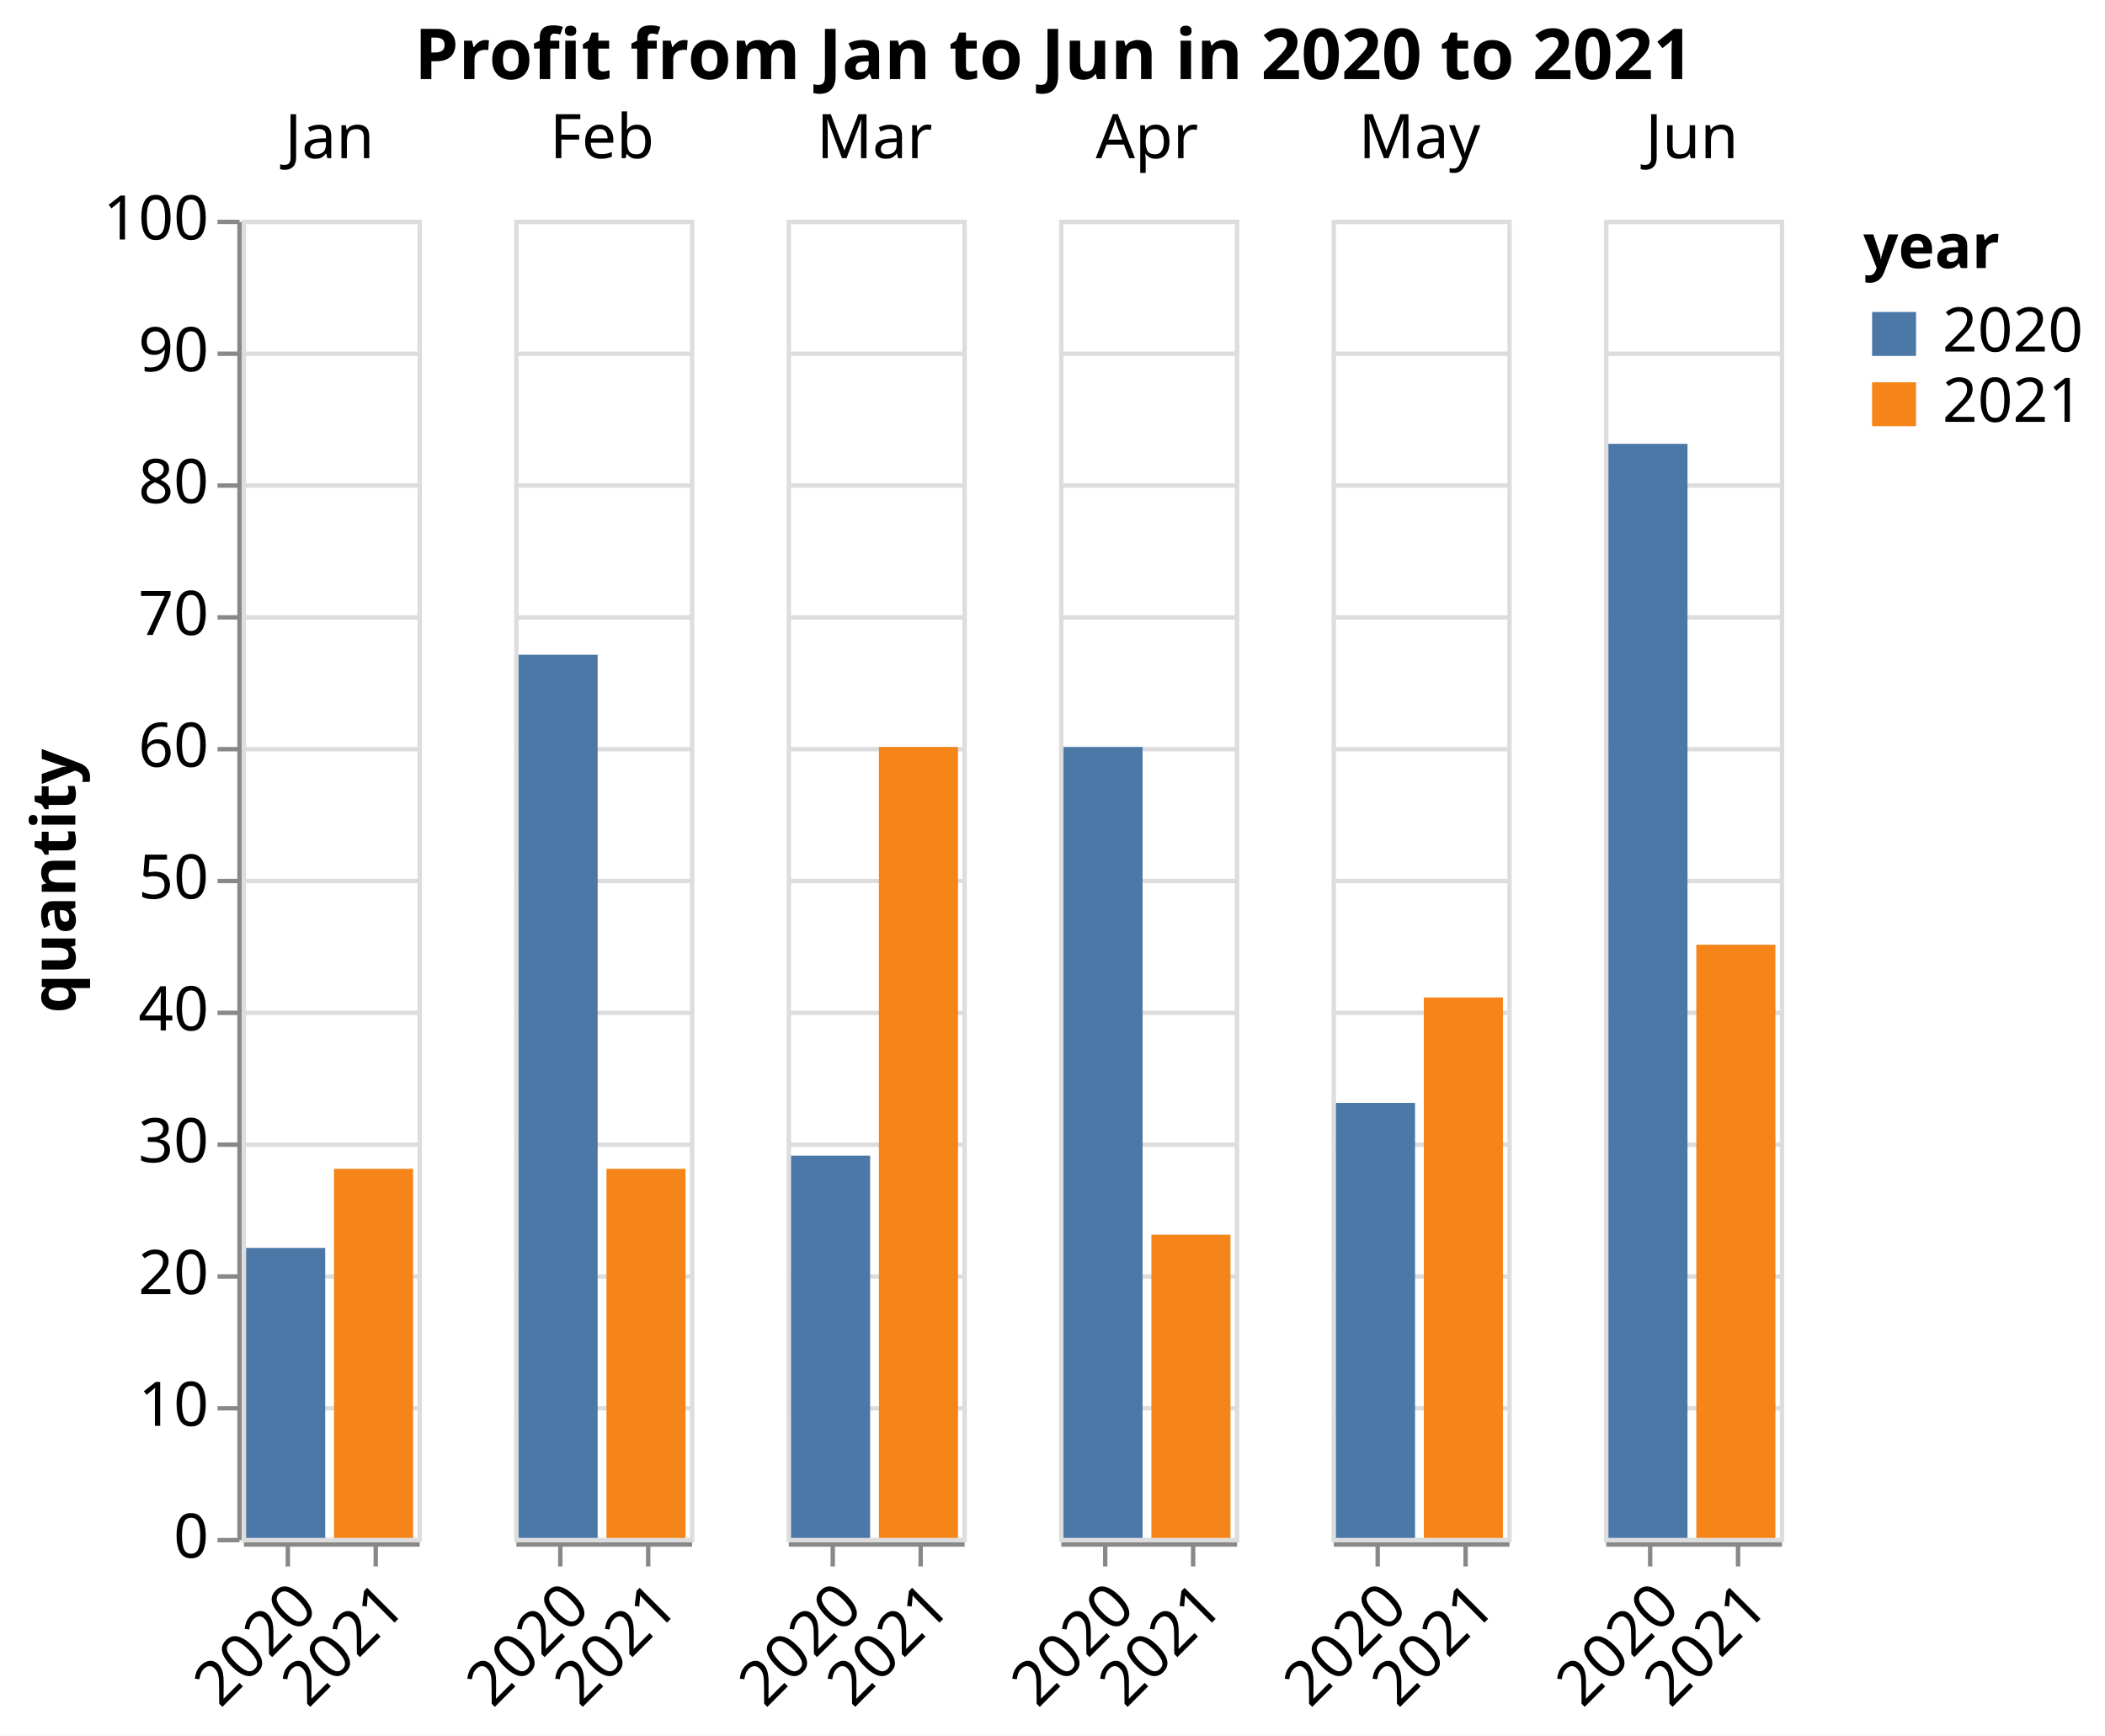
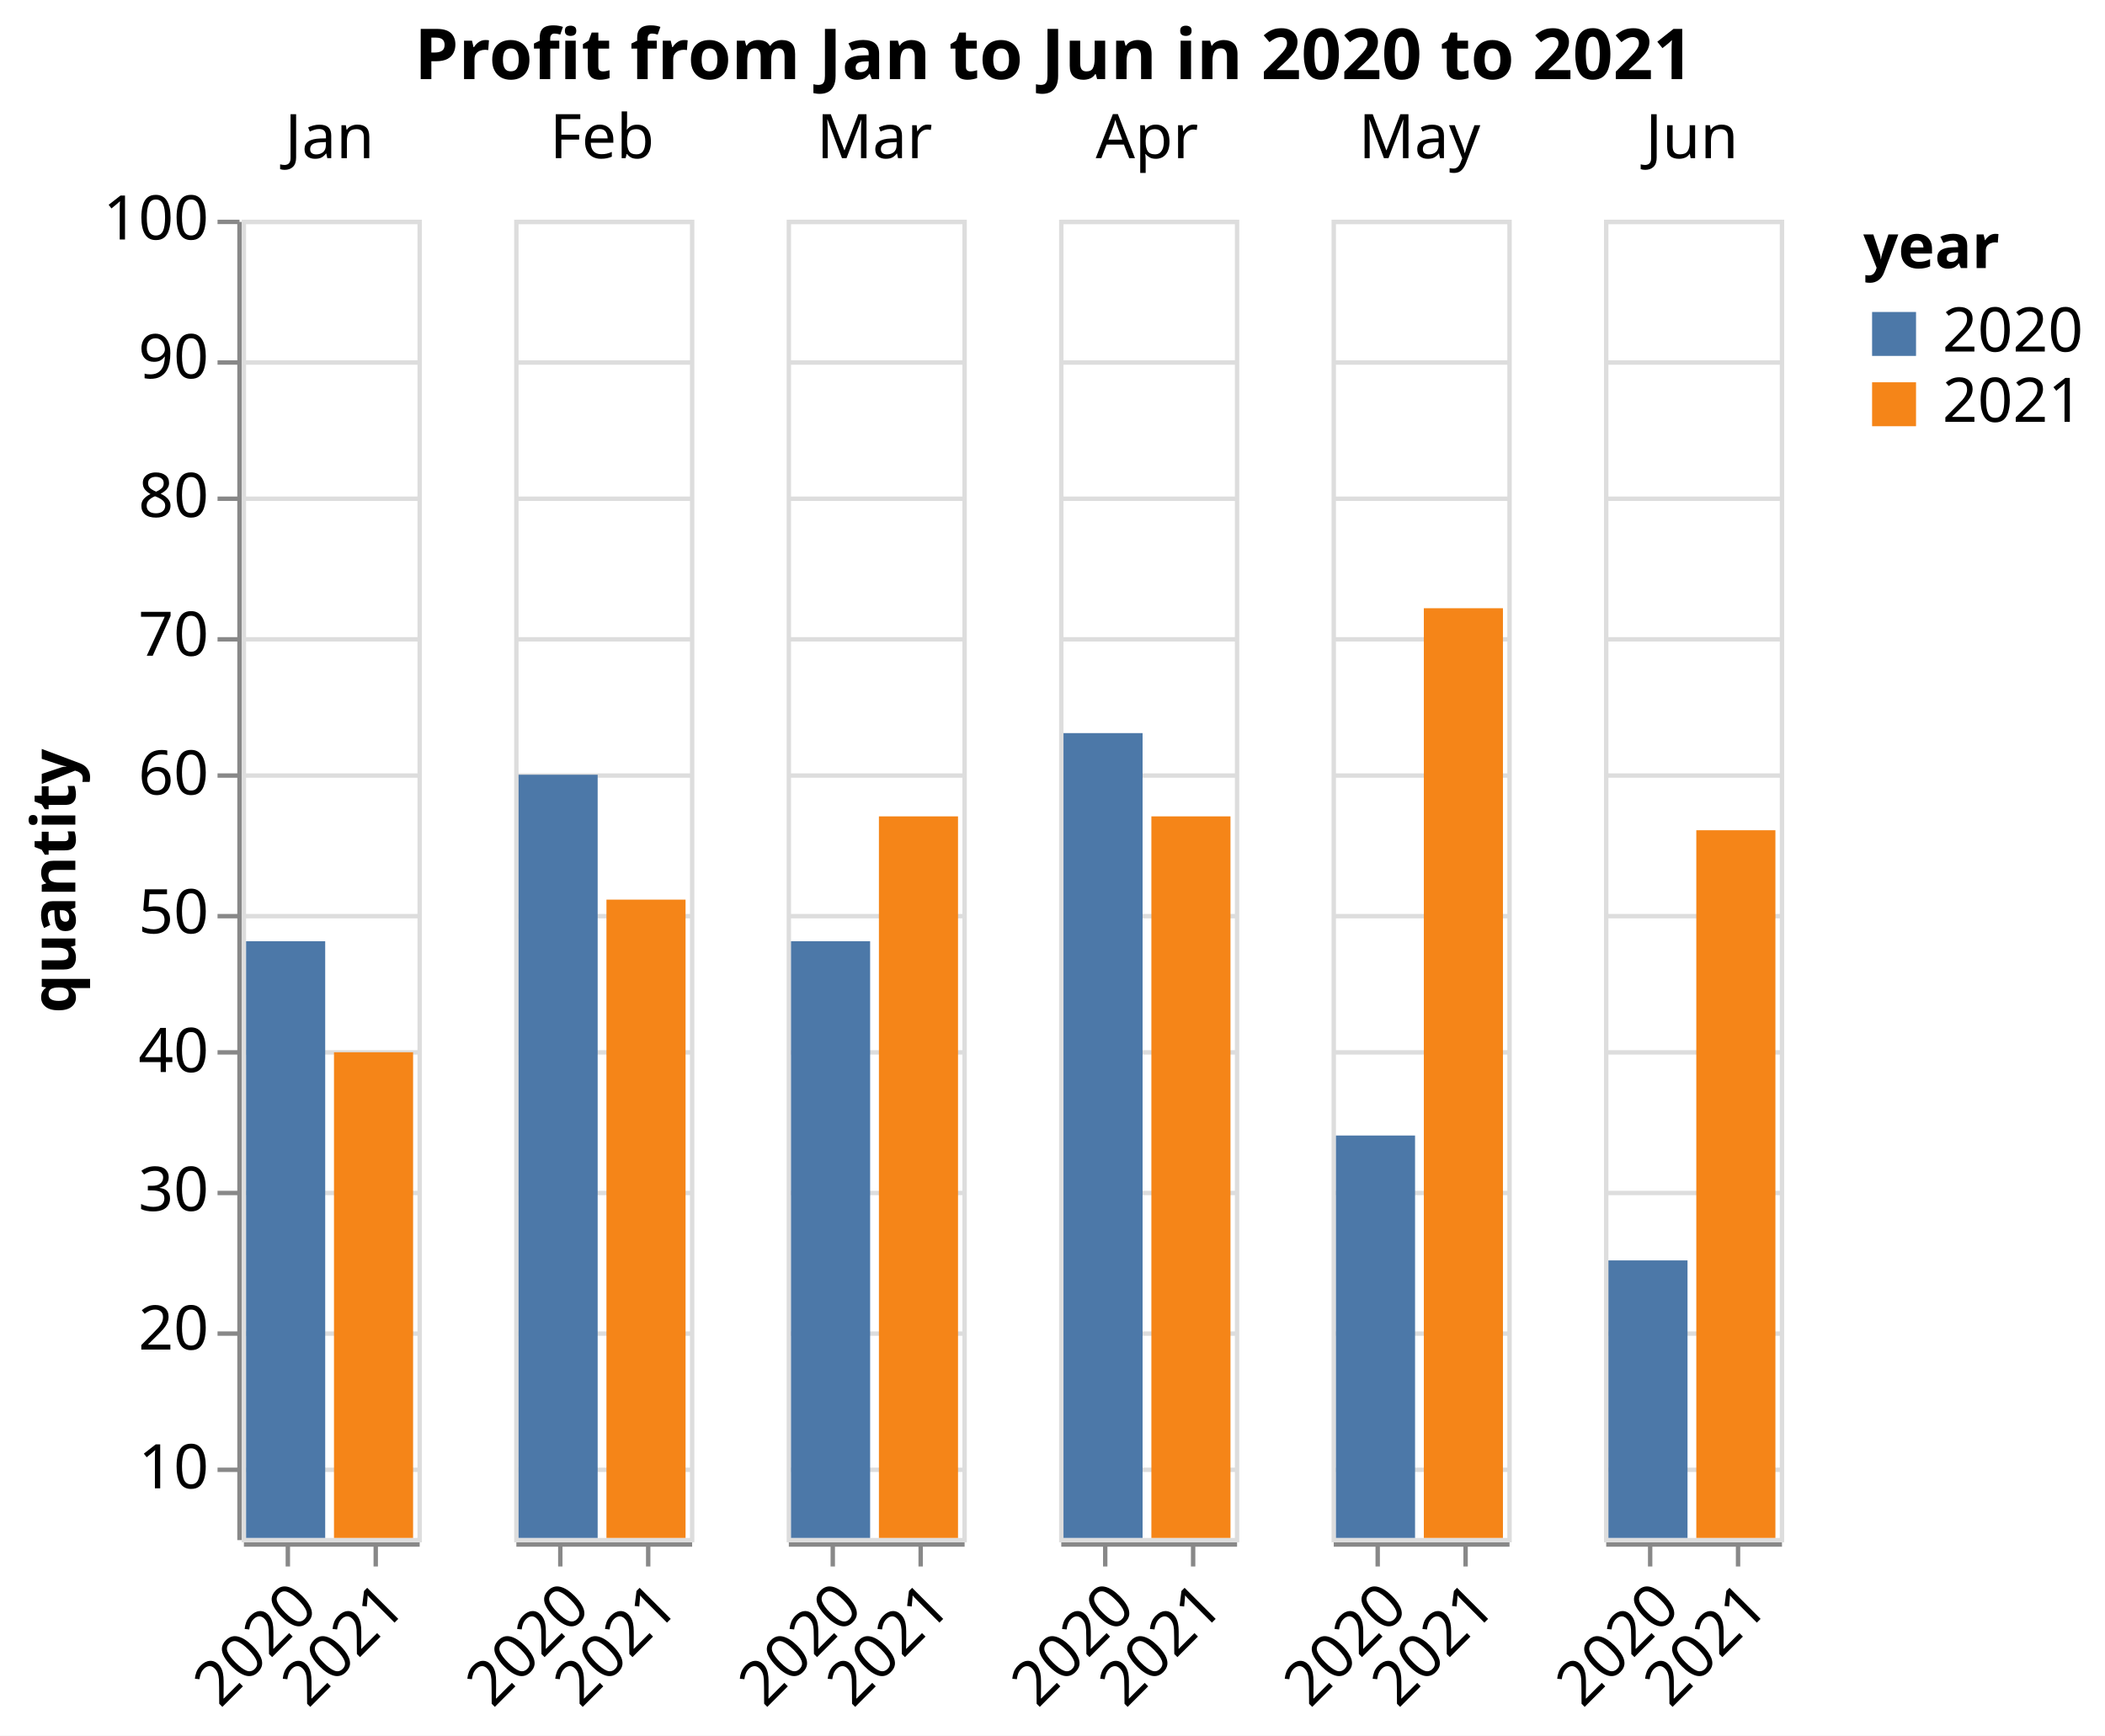
<svg xmlns="http://www.w3.org/2000/svg" version="1.1" class="marks" width="479" height="395" viewBox="0 0 479 395">
  <rect width="479" height="395" fill="white" />
  <g fill="none" stroke-miterlimit="10" transform="translate(55,50)">
    <g class="mark-group role-frame root" role="graphics-object" aria-roledescription="group mark container">
      <g transform="translate(0,0)">
        <path class="background" aria-hidden="true" d="M0,0h0v0h0Z" />
        <g>
          <g class="mark-group role-row-header row_header" role="graphics-object" aria-roledescription="group mark container">
            <g transform="translate(-1,0)">
              <path class="background" aria-hidden="true" d="M0,0h0v300h0Z" />
              <g>
-                 <g class="mark-group role-axis" role="graphics-symbol" aria-roledescription="axis" aria-label="Y-axis titled 'quantity' for a linear scale with values from 0 to 100">
-                   <g transform="translate(0.5,0.5)">
-                     <path class="background" aria-hidden="true" d="M0,0h0v0h0Z" pointer-events="none" />
-                     <g>
-                       <g class="mark-rule role-axis-tick" pointer-events="none">
-                         <line transform="translate(0,300)" x2="-5" y2="0" stroke="#888" stroke-width="1" opacity="1" />
-                         <line transform="translate(0,270)" x2="-5" y2="0" stroke="#888" stroke-width="1" opacity="1" />
-                         <line transform="translate(0,240)" x2="-5" y2="0" stroke="#888" stroke-width="1" opacity="1" />
-                         <line transform="translate(0,210)" x2="-5" y2="0" stroke="#888" stroke-width="1" opacity="1" />
-                         <line transform="translate(0,180)" x2="-5" y2="0" stroke="#888" stroke-width="1" opacity="1" />
-                         <line transform="translate(0,150)" x2="-5" y2="0" stroke="#888" stroke-width="1" opacity="1" />
-                         <line transform="translate(0,120)" x2="-5" y2="0" stroke="#888" stroke-width="1" opacity="1" />
-                         <line transform="translate(0,90)" x2="-5" y2="0" stroke="#888" stroke-width="1" opacity="1" />
-                         <line transform="translate(0,60)" x2="-5" y2="0" stroke="#888" stroke-width="1" opacity="1" />
-                         <line transform="translate(0,30)" x2="-5" y2="0" stroke="#888" stroke-width="1" opacity="1" />
+                 <g class="mark-group role-axis" role="graphics-symbol" aria-roledescription="axis" aria-label="Y-axis titled 'quantity' for a linear scale with values from 5 to 100">
+                   <g transform="translate(0.5,0.5)">
+                     <path class="background" aria-hidden="true" d="M0,0h0v0h0Z" pointer-events="none" />
+                     <g>
+                       <g class="mark-rule role-axis-tick" pointer-events="none">
+                         <line transform="translate(0,284)" x2="-5" y2="0" stroke="#888" stroke-width="1" opacity="1" />
+                         <line transform="translate(0,253)" x2="-5" y2="0" stroke="#888" stroke-width="1" opacity="1" />
+                         <line transform="translate(0,221)" x2="-5" y2="0" stroke="#888" stroke-width="1" opacity="1" />
+                         <line transform="translate(0,189)" x2="-5" y2="0" stroke="#888" stroke-width="1" opacity="1" />
+                         <line transform="translate(0,158)" x2="-5" y2="0" stroke="#888" stroke-width="1" opacity="1" />
+                         <line transform="translate(0,126)" x2="-5" y2="0" stroke="#888" stroke-width="1" opacity="1" />
+                         <line transform="translate(0,95)" x2="-5" y2="0" stroke="#888" stroke-width="1" opacity="1" />
+                         <line transform="translate(0,63)" x2="-5" y2="0" stroke="#888" stroke-width="1" opacity="1" />
+                         <line transform="translate(0,32)" x2="-5" y2="0" stroke="#888" stroke-width="1" opacity="1" />
                        <line transform="translate(0,0)" x2="-5" y2="0" stroke="#888" stroke-width="1" opacity="1" />
                      </g>
                      <g class="mark-text role-axis-label" pointer-events="none">
-                         <text text-anchor="end" transform="translate(-7,304)" font-family="sans-serif" font-size="14px" fill="#000" opacity="1">0</text>
-                         <text text-anchor="end" transform="translate(-7,274)" font-family="sans-serif" font-size="14px" fill="#000" opacity="1">10</text>
-                         <text text-anchor="end" transform="translate(-7,244)" font-family="sans-serif" font-size="14px" fill="#000" opacity="1">20</text>
-                         <text text-anchor="end" transform="translate(-7,214)" font-family="sans-serif" font-size="14px" fill="#000" opacity="1">30</text>
-                         <text text-anchor="end" transform="translate(-7,184)" font-family="sans-serif" font-size="14px" fill="#000" opacity="1">40</text>
-                         <text text-anchor="end" transform="translate(-7,154)" font-family="sans-serif" font-size="14px" fill="#000" opacity="1">50</text>
-                         <text text-anchor="end" transform="translate(-7,124)" font-family="sans-serif" font-size="14px" fill="#000" opacity="1">60</text>
-                         <text text-anchor="end" transform="translate(-7,94)" font-family="sans-serif" font-size="14px" fill="#000" opacity="1">70</text>
-                         <text text-anchor="end" transform="translate(-7,64)" font-family="sans-serif" font-size="14px" fill="#000" opacity="1">80</text>
-                         <text text-anchor="end" transform="translate(-7,34)" font-family="sans-serif" font-size="14px" fill="#000" opacity="1">90</text>
+                         <text text-anchor="end" transform="translate(-7,288.2105)" font-family="sans-serif" font-size="14px" fill="#000" opacity="1">10</text>
+                         <text text-anchor="end" transform="translate(-7,256.6316)" font-family="sans-serif" font-size="14px" fill="#000" opacity="1">20</text>
+                         <text text-anchor="end" transform="translate(-7,225.0526)" font-family="sans-serif" font-size="14px" fill="#000" opacity="1">30</text>
+                         <text text-anchor="end" transform="translate(-7,193.4737)" font-family="sans-serif" font-size="14px" fill="#000" opacity="1">40</text>
+                         <text text-anchor="end" transform="translate(-7,161.8947)" font-family="sans-serif" font-size="14px" fill="#000" opacity="1">50</text>
+                         <text text-anchor="end" transform="translate(-7,130.3158)" font-family="sans-serif" font-size="14px" fill="#000" opacity="1">60</text>
+                         <text text-anchor="end" transform="translate(-7,98.73684)" font-family="sans-serif" font-size="14px" fill="#000" opacity="1">70</text>
+                         <text text-anchor="end" transform="translate(-7,67.15789)" font-family="sans-serif" font-size="14px" fill="#000" opacity="1">80</text>
+                         <text text-anchor="end" transform="translate(-7,35.57895)" font-family="sans-serif" font-size="14px" fill="#000" opacity="1">90</text>
                        <text text-anchor="end" transform="translate(-7,4)" font-family="sans-serif" font-size="14px" fill="#000" opacity="1">100</text>
                      </g>
                      <g class="mark-rule role-axis-domain" pointer-events="none">
                        <line transform="translate(0,300)" x2="0" y2="-300" stroke="#888" stroke-width="1" opacity="1" />
                      </g>
                      <g class="mark-text role-axis-title" pointer-events="none">
                        <text text-anchor="middle" transform="translate(-34.3584,150) rotate(-90) translate(0,-3)" font-family="sans-serif" font-size="14px" font-weight="bold" fill="#000" opacity="1">quantity</text>
                      </g>
                    </g>
                    <path class="foreground" aria-hidden="true" d="" pointer-events="none" display="none" />
                  </g>
                </g>
              </g>
              <path class="foreground" aria-hidden="true" d="" display="none" />
            </g>
          </g>
          <g class="mark-group role-column-header column_header" role="graphics-object" aria-roledescription="group mark container">
            <g transform="translate(0,-1)">
              <path class="background" aria-hidden="true" d="M0,0h40v0h-40Z" />
              <g>
                <g class="mark-group role-title">
                  <g transform="translate(20,-24)">
                    <path class="background" aria-hidden="true" d="M0,0h0v0h0Z" pointer-events="none" />
                    <g>
                      <g class="mark-text role-title-text" role="graphics-symbol" aria-roledescription="title" aria-label="Title text 'Jan'" pointer-events="none">
                        <text text-anchor="middle" transform="translate(0,11)" font-family="sans-serif" font-size="14px" fill="#000" opacity="1">Jan</text>
                      </g>
                    </g>
                    <path class="foreground" aria-hidden="true" d="" pointer-events="none" display="none" />
                  </g>
                </g>
              </g>
              <path class="foreground" aria-hidden="true" d="" display="none" />
            </g>
            <g transform="translate(62,-1)">
              <path class="background" aria-hidden="true" d="M0,0h40v0h-40Z" />
              <g>
                <g class="mark-group role-title">
                  <g transform="translate(20,-24)">
                    <path class="background" aria-hidden="true" d="M0,0h0v0h0Z" pointer-events="none" />
                    <g>
                      <g class="mark-text role-title-text" role="graphics-symbol" aria-roledescription="title" aria-label="Title text 'Feb'" pointer-events="none">
                        <text text-anchor="middle" transform="translate(0,11)" font-family="sans-serif" font-size="14px" fill="#000" opacity="1">Feb</text>
                      </g>
                    </g>
                    <path class="foreground" aria-hidden="true" d="" pointer-events="none" display="none" />
                  </g>
                </g>
              </g>
              <path class="foreground" aria-hidden="true" d="" display="none" />
            </g>
            <g transform="translate(124,-1)">
              <path class="background" aria-hidden="true" d="M0,0h40v0h-40Z" />
              <g>
                <g class="mark-group role-title">
                  <g transform="translate(20,-24)">
                    <path class="background" aria-hidden="true" d="M0,0h0v0h0Z" pointer-events="none" />
                    <g>
                      <g class="mark-text role-title-text" role="graphics-symbol" aria-roledescription="title" aria-label="Title text 'Mar'" pointer-events="none">
                        <text text-anchor="middle" transform="translate(0,11)" font-family="sans-serif" font-size="14px" fill="#000" opacity="1">Mar</text>
                      </g>
                    </g>
                    <path class="foreground" aria-hidden="true" d="" pointer-events="none" display="none" />
                  </g>
                </g>
              </g>
              <path class="foreground" aria-hidden="true" d="" display="none" />
            </g>
            <g transform="translate(186,-1)">
              <path class="background" aria-hidden="true" d="M0,0h40v0h-40Z" />
              <g>
                <g class="mark-group role-title">
                  <g transform="translate(20,-24)">
                    <path class="background" aria-hidden="true" d="M0,0h0v0h0Z" pointer-events="none" />
                    <g>
                      <g class="mark-text role-title-text" role="graphics-symbol" aria-roledescription="title" aria-label="Title text 'Apr'" pointer-events="none">
                        <text text-anchor="middle" transform="translate(0,11)" font-family="sans-serif" font-size="14px" fill="#000" opacity="1">Apr</text>
                      </g>
                    </g>
                    <path class="foreground" aria-hidden="true" d="" pointer-events="none" display="none" />
                  </g>
                </g>
              </g>
              <path class="foreground" aria-hidden="true" d="" display="none" />
            </g>
            <g transform="translate(248,-1)">
              <path class="background" aria-hidden="true" d="M0,0h40v0h-40Z" />
              <g>
                <g class="mark-group role-title">
                  <g transform="translate(20,-24)">
                    <path class="background" aria-hidden="true" d="M0,0h0v0h0Z" pointer-events="none" />
                    <g>
                      <g class="mark-text role-title-text" role="graphics-symbol" aria-roledescription="title" aria-label="Title text 'May'" pointer-events="none">
                        <text text-anchor="middle" transform="translate(0,11)" font-family="sans-serif" font-size="14px" fill="#000" opacity="1">May</text>
                      </g>
                    </g>
                    <path class="foreground" aria-hidden="true" d="" pointer-events="none" display="none" />
                  </g>
                </g>
              </g>
              <path class="foreground" aria-hidden="true" d="" display="none" />
            </g>
            <g transform="translate(310,-1)">
              <path class="background" aria-hidden="true" d="M0,0h40v0h-40Z" />
              <g>
                <g class="mark-group role-title">
                  <g transform="translate(20,-24)">
                    <path class="background" aria-hidden="true" d="M0,0h0v0h0Z" pointer-events="none" />
                    <g>
                      <g class="mark-text role-title-text" role="graphics-symbol" aria-roledescription="title" aria-label="Title text 'Jun'" pointer-events="none">
                        <text text-anchor="middle" transform="translate(0,11)" font-family="sans-serif" font-size="14px" fill="#000" opacity="1">Jun</text>
                      </g>
                    </g>
                    <path class="foreground" aria-hidden="true" d="" pointer-events="none" display="none" />
                  </g>
                </g>
              </g>
              <path class="foreground" aria-hidden="true" d="" display="none" />
            </g>
          </g>
          <g class="mark-group role-column-footer column_footer" role="graphics-object" aria-roledescription="group mark container">
            <g transform="translate(0,301)">
              <path class="background" aria-hidden="true" d="M0,0h40v0h-40Z" />
              <g>
                <g class="mark-group role-axis" role="graphics-symbol" aria-roledescription="axis" aria-label="X-axis for a discrete scale with 2 values: 2020, 2021">
                  <g transform="translate(0.5,0.5)">
                    <path class="background" aria-hidden="true" d="M0,0h0v0h0Z" pointer-events="none" />
                    <g>
                      <g class="mark-rule role-axis-tick" pointer-events="none">
                        <line transform="translate(10,0)" x2="0" y2="5" stroke="#888" stroke-width="1" opacity="1" />
                        <line transform="translate(30,0)" x2="0" y2="5" stroke="#888" stroke-width="1" opacity="1" />
                      </g>
                      <g class="mark-text role-axis-label" pointer-events="none">
                        <text text-anchor="end" transform="translate(9.5,7) rotate(315) translate(0,11)" font-family="sans-serif" font-size="14px" fill="#000" opacity="1">2020</text>
                        <text text-anchor="end" transform="translate(29.5,7) rotate(315) translate(0,11)" font-family="sans-serif" font-size="14px" fill="#000" opacity="1">2021</text>
                      </g>
                      <g class="mark-rule role-axis-domain" pointer-events="none">
                        <line transform="translate(0,0)" x2="40" y2="0" stroke="#888" stroke-width="1" opacity="1" />
                      </g>
                    </g>
                    <path class="foreground" aria-hidden="true" d="" pointer-events="none" display="none" />
                  </g>
                </g>
              </g>
              <path class="foreground" aria-hidden="true" d="" display="none" />
            </g>
            <g transform="translate(62,301)">
              <path class="background" aria-hidden="true" d="M0,0h40v0h-40Z" />
              <g>
                <g class="mark-group role-axis" role="graphics-symbol" aria-roledescription="axis" aria-label="X-axis for a discrete scale with 2 values: 2020, 2021">
                  <g transform="translate(0.5,0.5)">
                    <path class="background" aria-hidden="true" d="M0,0h0v0h0Z" pointer-events="none" />
                    <g>
                      <g class="mark-rule role-axis-tick" pointer-events="none">
                        <line transform="translate(10,0)" x2="0" y2="5" stroke="#888" stroke-width="1" opacity="1" />
                        <line transform="translate(30,0)" x2="0" y2="5" stroke="#888" stroke-width="1" opacity="1" />
                      </g>
                      <g class="mark-text role-axis-label" pointer-events="none">
                        <text text-anchor="end" transform="translate(9.5,7) rotate(315) translate(0,11)" font-family="sans-serif" font-size="14px" fill="#000" opacity="1">2020</text>
                        <text text-anchor="end" transform="translate(29.5,7) rotate(315) translate(0,11)" font-family="sans-serif" font-size="14px" fill="#000" opacity="1">2021</text>
                      </g>
                      <g class="mark-rule role-axis-domain" pointer-events="none">
                        <line transform="translate(0,0)" x2="40" y2="0" stroke="#888" stroke-width="1" opacity="1" />
                      </g>
                    </g>
                    <path class="foreground" aria-hidden="true" d="" pointer-events="none" display="none" />
                  </g>
                </g>
              </g>
              <path class="foreground" aria-hidden="true" d="" display="none" />
            </g>
            <g transform="translate(124,301)">
              <path class="background" aria-hidden="true" d="M0,0h40v0h-40Z" />
              <g>
                <g class="mark-group role-axis" role="graphics-symbol" aria-roledescription="axis" aria-label="X-axis for a discrete scale with 2 values: 2020, 2021">
                  <g transform="translate(0.5,0.5)">
                    <path class="background" aria-hidden="true" d="M0,0h0v0h0Z" pointer-events="none" />
                    <g>
                      <g class="mark-rule role-axis-tick" pointer-events="none">
                        <line transform="translate(10,0)" x2="0" y2="5" stroke="#888" stroke-width="1" opacity="1" />
                        <line transform="translate(30,0)" x2="0" y2="5" stroke="#888" stroke-width="1" opacity="1" />
                      </g>
                      <g class="mark-text role-axis-label" pointer-events="none">
                        <text text-anchor="end" transform="translate(9.5,7) rotate(315) translate(0,11)" font-family="sans-serif" font-size="14px" fill="#000" opacity="1">2020</text>
                        <text text-anchor="end" transform="translate(29.5,7) rotate(315) translate(0,11)" font-family="sans-serif" font-size="14px" fill="#000" opacity="1">2021</text>
                      </g>
                      <g class="mark-rule role-axis-domain" pointer-events="none">
                        <line transform="translate(0,0)" x2="40" y2="0" stroke="#888" stroke-width="1" opacity="1" />
                      </g>
                    </g>
                    <path class="foreground" aria-hidden="true" d="" pointer-events="none" display="none" />
                  </g>
                </g>
              </g>
              <path class="foreground" aria-hidden="true" d="" display="none" />
            </g>
            <g transform="translate(186,301)">
              <path class="background" aria-hidden="true" d="M0,0h40v0h-40Z" />
              <g>
                <g class="mark-group role-axis" role="graphics-symbol" aria-roledescription="axis" aria-label="X-axis for a discrete scale with 2 values: 2020, 2021">
                  <g transform="translate(0.5,0.5)">
                    <path class="background" aria-hidden="true" d="M0,0h0v0h0Z" pointer-events="none" />
                    <g>
                      <g class="mark-rule role-axis-tick" pointer-events="none">
                        <line transform="translate(10,0)" x2="0" y2="5" stroke="#888" stroke-width="1" opacity="1" />
                        <line transform="translate(30,0)" x2="0" y2="5" stroke="#888" stroke-width="1" opacity="1" />
                      </g>
                      <g class="mark-text role-axis-label" pointer-events="none">
                        <text text-anchor="end" transform="translate(9.5,7) rotate(315) translate(0,11)" font-family="sans-serif" font-size="14px" fill="#000" opacity="1">2020</text>
                        <text text-anchor="end" transform="translate(29.5,7) rotate(315) translate(0,11)" font-family="sans-serif" font-size="14px" fill="#000" opacity="1">2021</text>
                      </g>
                      <g class="mark-rule role-axis-domain" pointer-events="none">
                        <line transform="translate(0,0)" x2="40" y2="0" stroke="#888" stroke-width="1" opacity="1" />
                      </g>
                    </g>
                    <path class="foreground" aria-hidden="true" d="" pointer-events="none" display="none" />
                  </g>
                </g>
              </g>
              <path class="foreground" aria-hidden="true" d="" display="none" />
            </g>
            <g transform="translate(248,301)">
              <path class="background" aria-hidden="true" d="M0,0h40v0h-40Z" />
              <g>
                <g class="mark-group role-axis" role="graphics-symbol" aria-roledescription="axis" aria-label="X-axis for a discrete scale with 2 values: 2020, 2021">
                  <g transform="translate(0.5,0.5)">
                    <path class="background" aria-hidden="true" d="M0,0h0v0h0Z" pointer-events="none" />
                    <g>
                      <g class="mark-rule role-axis-tick" pointer-events="none">
                        <line transform="translate(10,0)" x2="0" y2="5" stroke="#888" stroke-width="1" opacity="1" />
                        <line transform="translate(30,0)" x2="0" y2="5" stroke="#888" stroke-width="1" opacity="1" />
                      </g>
                      <g class="mark-text role-axis-label" pointer-events="none">
                        <text text-anchor="end" transform="translate(9.5,7) rotate(315) translate(0,11)" font-family="sans-serif" font-size="14px" fill="#000" opacity="1">2020</text>
                        <text text-anchor="end" transform="translate(29.5,7) rotate(315) translate(0,11)" font-family="sans-serif" font-size="14px" fill="#000" opacity="1">2021</text>
                      </g>
                      <g class="mark-rule role-axis-domain" pointer-events="none">
                        <line transform="translate(0,0)" x2="40" y2="0" stroke="#888" stroke-width="1" opacity="1" />
                      </g>
                    </g>
                    <path class="foreground" aria-hidden="true" d="" pointer-events="none" display="none" />
                  </g>
                </g>
              </g>
              <path class="foreground" aria-hidden="true" d="" display="none" />
            </g>
            <g transform="translate(310,301)">
              <path class="background" aria-hidden="true" d="M0,0h40v0h-40Z" />
              <g>
                <g class="mark-group role-axis" role="graphics-symbol" aria-roledescription="axis" aria-label="X-axis for a discrete scale with 2 values: 2020, 2021">
                  <g transform="translate(0.5,0.5)">
                    <path class="background" aria-hidden="true" d="M0,0h0v0h0Z" pointer-events="none" />
                    <g>
                      <g class="mark-rule role-axis-tick" pointer-events="none">
                        <line transform="translate(10,0)" x2="0" y2="5" stroke="#888" stroke-width="1" opacity="1" />
                        <line transform="translate(30,0)" x2="0" y2="5" stroke="#888" stroke-width="1" opacity="1" />
                      </g>
                      <g class="mark-text role-axis-label" pointer-events="none">
                        <text text-anchor="end" transform="translate(9.5,7) rotate(315) translate(0,11)" font-family="sans-serif" font-size="14px" fill="#000" opacity="1">2020</text>
                        <text text-anchor="end" transform="translate(29.5,7) rotate(315) translate(0,11)" font-family="sans-serif" font-size="14px" fill="#000" opacity="1">2021</text>
                      </g>
                      <g class="mark-rule role-axis-domain" pointer-events="none">
                        <line transform="translate(0,0)" x2="40" y2="0" stroke="#888" stroke-width="1" opacity="1" />
                      </g>
                    </g>
                    <path class="foreground" aria-hidden="true" d="" pointer-events="none" display="none" />
                  </g>
                </g>
              </g>
              <path class="foreground" aria-hidden="true" d="" display="none" />
            </g>
          </g>
          <g class="mark-group role-scope cell" role="graphics-object" aria-roledescription="group mark container">
            <g transform="translate(0,0)">
              <path class="background" aria-hidden="true" d="M0.5,0.5h40v300h-40Z" stroke="#ddd" />
              <g>
-                 <g class="mark-group role-axis" role="graphics-symbol" aria-roledescription="axis" aria-label="Y-axis for a linear scale with values from 0 to 100">
+                 <g class="mark-group role-axis" aria-hidden="true">
                  <g transform="translate(0.5,0.5)">
                    <path class="background" aria-hidden="true" d="M0,0h0v0h0Z" pointer-events="none" />
                    <g>
                      <g class="mark-rule role-axis-grid" pointer-events="none">
-                         <line transform="translate(0,300)" x2="40" y2="0" stroke="#ddd" stroke-width="1" opacity="1" />
-                         <line transform="translate(0,270)" x2="40" y2="0" stroke="#ddd" stroke-width="1" opacity="1" />
-                         <line transform="translate(0,240)" x2="40" y2="0" stroke="#ddd" stroke-width="1" opacity="1" />
-                         <line transform="translate(0,210)" x2="40" y2="0" stroke="#ddd" stroke-width="1" opacity="1" />
-                         <line transform="translate(0,180)" x2="40" y2="0" stroke="#ddd" stroke-width="1" opacity="1" />
-                         <line transform="translate(0,150)" x2="40" y2="0" stroke="#ddd" stroke-width="1" opacity="1" />
-                         <line transform="translate(0,120)" x2="40" y2="0" stroke="#ddd" stroke-width="1" opacity="1" />
-                         <line transform="translate(0,90)" x2="40" y2="0" stroke="#ddd" stroke-width="1" opacity="1" />
-                         <line transform="translate(0,60)" x2="40" y2="0" stroke="#ddd" stroke-width="1" opacity="1" />
-                         <line transform="translate(0,30)" x2="40" y2="0" stroke="#ddd" stroke-width="1" opacity="1" />
+                         <line transform="translate(0,284)" x2="40" y2="0" stroke="#ddd" stroke-width="1" opacity="1" />
+                         <line transform="translate(0,253)" x2="40" y2="0" stroke="#ddd" stroke-width="1" opacity="1" />
+                         <line transform="translate(0,221)" x2="40" y2="0" stroke="#ddd" stroke-width="1" opacity="1" />
+                         <line transform="translate(0,189)" x2="40" y2="0" stroke="#ddd" stroke-width="1" opacity="1" />
+                         <line transform="translate(0,158)" x2="40" y2="0" stroke="#ddd" stroke-width="1" opacity="1" />
+                         <line transform="translate(0,126)" x2="40" y2="0" stroke="#ddd" stroke-width="1" opacity="1" />
+                         <line transform="translate(0,95)" x2="40" y2="0" stroke="#ddd" stroke-width="1" opacity="1" />
+                         <line transform="translate(0,63)" x2="40" y2="0" stroke="#ddd" stroke-width="1" opacity="1" />
+                         <line transform="translate(0,32)" x2="40" y2="0" stroke="#ddd" stroke-width="1" opacity="1" />
                        <line transform="translate(0,0)" x2="40" y2="0" stroke="#ddd" stroke-width="1" opacity="1" />
                      </g>
                    </g>
                    <path class="foreground" aria-hidden="true" d="" pointer-events="none" display="none" />
                  </g>
                </g>
-                 <g class="mark-rect role-mark child_marks" role="graphics-symbol" aria-roledescription="rect mark container">
-                   <path d="M1,234h18v66h-18Z" fill="#4c78a8" />
-                   <path d="M21,216h18v84h-18Z" fill="#f58518" />
+                 <g class="mark-rect role-mark child_marks" role="graphics-object" aria-roledescription="rect mark container">
+                   <path aria-label="year: 2020; quantity: 48" role="graphics-symbol" aria-roledescription="bar" d="M1,164.211h18v135.789h-18Z" fill="#4c78a8" />
+                   <path aria-label="year: 2021; quantity: 40" role="graphics-symbol" aria-roledescription="bar" d="M21,189.474h18v110.526h-18Z" fill="#f58518" />
                </g>
              </g>
              <path class="foreground" aria-hidden="true" d="" display="none" />
            </g>
            <g transform="translate(62,0)">
              <path class="background" aria-hidden="true" d="M0.5,0.5h40v300h-40Z" stroke="#ddd" />
              <g>
-                 <g class="mark-group role-axis" role="graphics-symbol" aria-roledescription="axis" aria-label="Y-axis for a linear scale with values from 0 to 100">
+                 <g class="mark-group role-axis" aria-hidden="true">
                  <g transform="translate(0.5,0.5)">
                    <path class="background" aria-hidden="true" d="M0,0h0v0h0Z" pointer-events="none" />
                    <g>
                      <g class="mark-rule role-axis-grid" pointer-events="none">
-                         <line transform="translate(0,300)" x2="40" y2="0" stroke="#ddd" stroke-width="1" opacity="1" />
-                         <line transform="translate(0,270)" x2="40" y2="0" stroke="#ddd" stroke-width="1" opacity="1" />
-                         <line transform="translate(0,240)" x2="40" y2="0" stroke="#ddd" stroke-width="1" opacity="1" />
-                         <line transform="translate(0,210)" x2="40" y2="0" stroke="#ddd" stroke-width="1" opacity="1" />
-                         <line transform="translate(0,180)" x2="40" y2="0" stroke="#ddd" stroke-width="1" opacity="1" />
-                         <line transform="translate(0,150)" x2="40" y2="0" stroke="#ddd" stroke-width="1" opacity="1" />
-                         <line transform="translate(0,120)" x2="40" y2="0" stroke="#ddd" stroke-width="1" opacity="1" />
-                         <line transform="translate(0,90)" x2="40" y2="0" stroke="#ddd" stroke-width="1" opacity="1" />
-                         <line transform="translate(0,60)" x2="40" y2="0" stroke="#ddd" stroke-width="1" opacity="1" />
-                         <line transform="translate(0,30)" x2="40" y2="0" stroke="#ddd" stroke-width="1" opacity="1" />
+                         <line transform="translate(0,284)" x2="40" y2="0" stroke="#ddd" stroke-width="1" opacity="1" />
+                         <line transform="translate(0,253)" x2="40" y2="0" stroke="#ddd" stroke-width="1" opacity="1" />
+                         <line transform="translate(0,221)" x2="40" y2="0" stroke="#ddd" stroke-width="1" opacity="1" />
+                         <line transform="translate(0,189)" x2="40" y2="0" stroke="#ddd" stroke-width="1" opacity="1" />
+                         <line transform="translate(0,158)" x2="40" y2="0" stroke="#ddd" stroke-width="1" opacity="1" />
+                         <line transform="translate(0,126)" x2="40" y2="0" stroke="#ddd" stroke-width="1" opacity="1" />
+                         <line transform="translate(0,95)" x2="40" y2="0" stroke="#ddd" stroke-width="1" opacity="1" />
+                         <line transform="translate(0,63)" x2="40" y2="0" stroke="#ddd" stroke-width="1" opacity="1" />
+                         <line transform="translate(0,32)" x2="40" y2="0" stroke="#ddd" stroke-width="1" opacity="1" />
                        <line transform="translate(0,0)" x2="40" y2="0" stroke="#ddd" stroke-width="1" opacity="1" />
                      </g>
                    </g>
                    <path class="foreground" aria-hidden="true" d="" pointer-events="none" display="none" />
                  </g>
                </g>
-                 <g class="mark-rect role-mark child_marks" role="graphics-symbol" aria-roledescription="rect mark container">
-                   <path d="M1,99h18v201h-18Z" fill="#4c78a8" />
-                   <path d="M21,216h18v84h-18Z" fill="#f58518" />
+                 <g class="mark-rect role-mark child_marks" role="graphics-object" aria-roledescription="rect mark container">
+                   <path aria-label="year: 2020; quantity: 60" role="graphics-symbol" aria-roledescription="bar" d="M1,126.316h18v173.684h-18Z" fill="#4c78a8" />
+                   <path aria-label="year: 2021; quantity: 51" role="graphics-symbol" aria-roledescription="bar" d="M21,154.737h18v145.263h-18Z" fill="#f58518" />
                </g>
              </g>
              <path class="foreground" aria-hidden="true" d="" display="none" />
            </g>
            <g transform="translate(124,0)">
              <path class="background" aria-hidden="true" d="M0.5,0.5h40v300h-40Z" stroke="#ddd" />
              <g>
-                 <g class="mark-group role-axis" role="graphics-symbol" aria-roledescription="axis" aria-label="Y-axis for a linear scale with values from 0 to 100">
+                 <g class="mark-group role-axis" aria-hidden="true">
                  <g transform="translate(0.5,0.5)">
                    <path class="background" aria-hidden="true" d="M0,0h0v0h0Z" pointer-events="none" />
                    <g>
                      <g class="mark-rule role-axis-grid" pointer-events="none">
-                         <line transform="translate(0,300)" x2="40" y2="0" stroke="#ddd" stroke-width="1" opacity="1" />
-                         <line transform="translate(0,270)" x2="40" y2="0" stroke="#ddd" stroke-width="1" opacity="1" />
-                         <line transform="translate(0,240)" x2="40" y2="0" stroke="#ddd" stroke-width="1" opacity="1" />
-                         <line transform="translate(0,210)" x2="40" y2="0" stroke="#ddd" stroke-width="1" opacity="1" />
-                         <line transform="translate(0,180)" x2="40" y2="0" stroke="#ddd" stroke-width="1" opacity="1" />
-                         <line transform="translate(0,150)" x2="40" y2="0" stroke="#ddd" stroke-width="1" opacity="1" />
-                         <line transform="translate(0,120)" x2="40" y2="0" stroke="#ddd" stroke-width="1" opacity="1" />
-                         <line transform="translate(0,90)" x2="40" y2="0" stroke="#ddd" stroke-width="1" opacity="1" />
-                         <line transform="translate(0,60)" x2="40" y2="0" stroke="#ddd" stroke-width="1" opacity="1" />
-                         <line transform="translate(0,30)" x2="40" y2="0" stroke="#ddd" stroke-width="1" opacity="1" />
+                         <line transform="translate(0,284)" x2="40" y2="0" stroke="#ddd" stroke-width="1" opacity="1" />
+                         <line transform="translate(0,253)" x2="40" y2="0" stroke="#ddd" stroke-width="1" opacity="1" />
+                         <line transform="translate(0,221)" x2="40" y2="0" stroke="#ddd" stroke-width="1" opacity="1" />
+                         <line transform="translate(0,189)" x2="40" y2="0" stroke="#ddd" stroke-width="1" opacity="1" />
+                         <line transform="translate(0,158)" x2="40" y2="0" stroke="#ddd" stroke-width="1" opacity="1" />
+                         <line transform="translate(0,126)" x2="40" y2="0" stroke="#ddd" stroke-width="1" opacity="1" />
+                         <line transform="translate(0,95)" x2="40" y2="0" stroke="#ddd" stroke-width="1" opacity="1" />
+                         <line transform="translate(0,63)" x2="40" y2="0" stroke="#ddd" stroke-width="1" opacity="1" />
+                         <line transform="translate(0,32)" x2="40" y2="0" stroke="#ddd" stroke-width="1" opacity="1" />
                        <line transform="translate(0,0)" x2="40" y2="0" stroke="#ddd" stroke-width="1" opacity="1" />
                      </g>
                    </g>
                    <path class="foreground" aria-hidden="true" d="" pointer-events="none" display="none" />
                  </g>
                </g>
-                 <g class="mark-rect role-mark child_marks" role="graphics-symbol" aria-roledescription="rect mark container">
-                   <path d="M1,213h18v87h-18Z" fill="#4c78a8" />
-                   <path d="M21,120h18v180h-18Z" fill="#f58518" />
+                 <g class="mark-rect role-mark child_marks" role="graphics-object" aria-roledescription="rect mark container">
+                   <path aria-label="year: 2020; quantity: 48" role="graphics-symbol" aria-roledescription="bar" d="M1,164.211h18v135.789h-18Z" fill="#4c78a8" />
+                   <path aria-label="year: 2021; quantity: 57" role="graphics-symbol" aria-roledescription="bar" d="M21,135.789h18v164.211h-18Z" fill="#f58518" />
                </g>
              </g>
              <path class="foreground" aria-hidden="true" d="" display="none" />
            </g>
            <g transform="translate(186,0)">
              <path class="background" aria-hidden="true" d="M0.5,0.5h40v300h-40Z" stroke="#ddd" />
              <g>
-                 <g class="mark-group role-axis" role="graphics-symbol" aria-roledescription="axis" aria-label="Y-axis for a linear scale with values from 0 to 100">
+                 <g class="mark-group role-axis" aria-hidden="true">
                  <g transform="translate(0.5,0.5)">
                    <path class="background" aria-hidden="true" d="M0,0h0v0h0Z" pointer-events="none" />
                    <g>
                      <g class="mark-rule role-axis-grid" pointer-events="none">
-                         <line transform="translate(0,300)" x2="40" y2="0" stroke="#ddd" stroke-width="1" opacity="1" />
-                         <line transform="translate(0,270)" x2="40" y2="0" stroke="#ddd" stroke-width="1" opacity="1" />
-                         <line transform="translate(0,240)" x2="40" y2="0" stroke="#ddd" stroke-width="1" opacity="1" />
-                         <line transform="translate(0,210)" x2="40" y2="0" stroke="#ddd" stroke-width="1" opacity="1" />
-                         <line transform="translate(0,180)" x2="40" y2="0" stroke="#ddd" stroke-width="1" opacity="1" />
-                         <line transform="translate(0,150)" x2="40" y2="0" stroke="#ddd" stroke-width="1" opacity="1" />
-                         <line transform="translate(0,120)" x2="40" y2="0" stroke="#ddd" stroke-width="1" opacity="1" />
-                         <line transform="translate(0,90)" x2="40" y2="0" stroke="#ddd" stroke-width="1" opacity="1" />
-                         <line transform="translate(0,60)" x2="40" y2="0" stroke="#ddd" stroke-width="1" opacity="1" />
-                         <line transform="translate(0,30)" x2="40" y2="0" stroke="#ddd" stroke-width="1" opacity="1" />
+                         <line transform="translate(0,284)" x2="40" y2="0" stroke="#ddd" stroke-width="1" opacity="1" />
+                         <line transform="translate(0,253)" x2="40" y2="0" stroke="#ddd" stroke-width="1" opacity="1" />
+                         <line transform="translate(0,221)" x2="40" y2="0" stroke="#ddd" stroke-width="1" opacity="1" />
+                         <line transform="translate(0,189)" x2="40" y2="0" stroke="#ddd" stroke-width="1" opacity="1" />
+                         <line transform="translate(0,158)" x2="40" y2="0" stroke="#ddd" stroke-width="1" opacity="1" />
+                         <line transform="translate(0,126)" x2="40" y2="0" stroke="#ddd" stroke-width="1" opacity="1" />
+                         <line transform="translate(0,95)" x2="40" y2="0" stroke="#ddd" stroke-width="1" opacity="1" />
+                         <line transform="translate(0,63)" x2="40" y2="0" stroke="#ddd" stroke-width="1" opacity="1" />
+                         <line transform="translate(0,32)" x2="40" y2="0" stroke="#ddd" stroke-width="1" opacity="1" />
                        <line transform="translate(0,0)" x2="40" y2="0" stroke="#ddd" stroke-width="1" opacity="1" />
                      </g>
                    </g>
                    <path class="foreground" aria-hidden="true" d="" pointer-events="none" display="none" />
                  </g>
                </g>
-                 <g class="mark-rect role-mark child_marks" role="graphics-symbol" aria-roledescription="rect mark container">
-                   <path d="M1,120h18v180h-18Z" fill="#4c78a8" />
-                   <path d="M21,231h18v69h-18Z" fill="#f58518" />
+                 <g class="mark-rect role-mark child_marks" role="graphics-object" aria-roledescription="rect mark container">
+                   <path aria-label="year: 2020; quantity: 63" role="graphics-symbol" aria-roledescription="bar" d="M1,116.842h18v183.158h-18Z" fill="#4c78a8" />
+                   <path aria-label="year: 2021; quantity: 57" role="graphics-symbol" aria-roledescription="bar" d="M21,135.789h18v164.211h-18Z" fill="#f58518" />
                </g>
              </g>
              <path class="foreground" aria-hidden="true" d="" display="none" />
            </g>
            <g transform="translate(248,0)">
              <path class="background" aria-hidden="true" d="M0.5,0.5h40v300h-40Z" stroke="#ddd" />
              <g>
-                 <g class="mark-group role-axis" role="graphics-symbol" aria-roledescription="axis" aria-label="Y-axis for a linear scale with values from 0 to 100">
+                 <g class="mark-group role-axis" aria-hidden="true">
                  <g transform="translate(0.5,0.5)">
                    <path class="background" aria-hidden="true" d="M0,0h0v0h0Z" pointer-events="none" />
                    <g>
                      <g class="mark-rule role-axis-grid" pointer-events="none">
-                         <line transform="translate(0,300)" x2="40" y2="0" stroke="#ddd" stroke-width="1" opacity="1" />
-                         <line transform="translate(0,270)" x2="40" y2="0" stroke="#ddd" stroke-width="1" opacity="1" />
-                         <line transform="translate(0,240)" x2="40" y2="0" stroke="#ddd" stroke-width="1" opacity="1" />
-                         <line transform="translate(0,210)" x2="40" y2="0" stroke="#ddd" stroke-width="1" opacity="1" />
-                         <line transform="translate(0,180)" x2="40" y2="0" stroke="#ddd" stroke-width="1" opacity="1" />
-                         <line transform="translate(0,150)" x2="40" y2="0" stroke="#ddd" stroke-width="1" opacity="1" />
-                         <line transform="translate(0,120)" x2="40" y2="0" stroke="#ddd" stroke-width="1" opacity="1" />
-                         <line transform="translate(0,90)" x2="40" y2="0" stroke="#ddd" stroke-width="1" opacity="1" />
-                         <line transform="translate(0,60)" x2="40" y2="0" stroke="#ddd" stroke-width="1" opacity="1" />
-                         <line transform="translate(0,30)" x2="40" y2="0" stroke="#ddd" stroke-width="1" opacity="1" />
+                         <line transform="translate(0,284)" x2="40" y2="0" stroke="#ddd" stroke-width="1" opacity="1" />
+                         <line transform="translate(0,253)" x2="40" y2="0" stroke="#ddd" stroke-width="1" opacity="1" />
+                         <line transform="translate(0,221)" x2="40" y2="0" stroke="#ddd" stroke-width="1" opacity="1" />
+                         <line transform="translate(0,189)" x2="40" y2="0" stroke="#ddd" stroke-width="1" opacity="1" />
+                         <line transform="translate(0,158)" x2="40" y2="0" stroke="#ddd" stroke-width="1" opacity="1" />
+                         <line transform="translate(0,126)" x2="40" y2="0" stroke="#ddd" stroke-width="1" opacity="1" />
+                         <line transform="translate(0,95)" x2="40" y2="0" stroke="#ddd" stroke-width="1" opacity="1" />
+                         <line transform="translate(0,63)" x2="40" y2="0" stroke="#ddd" stroke-width="1" opacity="1" />
+                         <line transform="translate(0,32)" x2="40" y2="0" stroke="#ddd" stroke-width="1" opacity="1" />
                        <line transform="translate(0,0)" x2="40" y2="0" stroke="#ddd" stroke-width="1" opacity="1" />
                      </g>
                    </g>
                    <path class="foreground" aria-hidden="true" d="" pointer-events="none" display="none" />
                  </g>
                </g>
-                 <g class="mark-rect role-mark child_marks" role="graphics-symbol" aria-roledescription="rect mark container">
-                   <path d="M1,201h18v99h-18Z" fill="#4c78a8" />
-                   <path d="M21,177h18v123h-18Z" fill="#f58518" />
+                 <g class="mark-rect role-mark child_marks" role="graphics-object" aria-roledescription="rect mark container">
+                   <path aria-label="year: 2020; quantity: 34" role="graphics-symbol" aria-roledescription="bar" d="M1,208.421h18v91.579h-18Z" fill="#4c78a8" />
+                   <path aria-label="year: 2021; quantity: 72" role="graphics-symbol" aria-roledescription="bar" d="M21,88.421h18v211.579h-18Z" fill="#f58518" />
                </g>
              </g>
              <path class="foreground" aria-hidden="true" d="" display="none" />
            </g>
            <g transform="translate(310,0)">
              <path class="background" aria-hidden="true" d="M0.5,0.5h40v300h-40Z" stroke="#ddd" />
              <g>
-                 <g class="mark-group role-axis" role="graphics-symbol" aria-roledescription="axis" aria-label="Y-axis for a linear scale with values from 0 to 100">
+                 <g class="mark-group role-axis" aria-hidden="true">
                  <g transform="translate(0.5,0.5)">
                    <path class="background" aria-hidden="true" d="M0,0h0v0h0Z" pointer-events="none" />
                    <g>
                      <g class="mark-rule role-axis-grid" pointer-events="none">
-                         <line transform="translate(0,300)" x2="40" y2="0" stroke="#ddd" stroke-width="1" opacity="1" />
-                         <line transform="translate(0,270)" x2="40" y2="0" stroke="#ddd" stroke-width="1" opacity="1" />
-                         <line transform="translate(0,240)" x2="40" y2="0" stroke="#ddd" stroke-width="1" opacity="1" />
-                         <line transform="translate(0,210)" x2="40" y2="0" stroke="#ddd" stroke-width="1" opacity="1" />
-                         <line transform="translate(0,180)" x2="40" y2="0" stroke="#ddd" stroke-width="1" opacity="1" />
-                         <line transform="translate(0,150)" x2="40" y2="0" stroke="#ddd" stroke-width="1" opacity="1" />
-                         <line transform="translate(0,120)" x2="40" y2="0" stroke="#ddd" stroke-width="1" opacity="1" />
-                         <line transform="translate(0,90)" x2="40" y2="0" stroke="#ddd" stroke-width="1" opacity="1" />
-                         <line transform="translate(0,60)" x2="40" y2="0" stroke="#ddd" stroke-width="1" opacity="1" />
-                         <line transform="translate(0,30)" x2="40" y2="0" stroke="#ddd" stroke-width="1" opacity="1" />
+                         <line transform="translate(0,284)" x2="40" y2="0" stroke="#ddd" stroke-width="1" opacity="1" />
+                         <line transform="translate(0,253)" x2="40" y2="0" stroke="#ddd" stroke-width="1" opacity="1" />
+                         <line transform="translate(0,221)" x2="40" y2="0" stroke="#ddd" stroke-width="1" opacity="1" />
+                         <line transform="translate(0,189)" x2="40" y2="0" stroke="#ddd" stroke-width="1" opacity="1" />
+                         <line transform="translate(0,158)" x2="40" y2="0" stroke="#ddd" stroke-width="1" opacity="1" />
+                         <line transform="translate(0,126)" x2="40" y2="0" stroke="#ddd" stroke-width="1" opacity="1" />
+                         <line transform="translate(0,95)" x2="40" y2="0" stroke="#ddd" stroke-width="1" opacity="1" />
+                         <line transform="translate(0,63)" x2="40" y2="0" stroke="#ddd" stroke-width="1" opacity="1" />
+                         <line transform="translate(0,32)" x2="40" y2="0" stroke="#ddd" stroke-width="1" opacity="1" />
                        <line transform="translate(0,0)" x2="40" y2="0" stroke="#ddd" stroke-width="1" opacity="1" />
                      </g>
                    </g>
                    <path class="foreground" aria-hidden="true" d="" pointer-events="none" display="none" />
                  </g>
                </g>
-                 <g class="mark-rect role-mark child_marks" role="graphics-symbol" aria-roledescription="rect mark container">
-                   <path d="M1,51h18v249h-18Z" fill="#4c78a8" />
-                   <path d="M21,165h18v135h-18Z" fill="#f58518" />
+                 <g class="mark-rect role-mark child_marks" role="graphics-object" aria-roledescription="rect mark container">
+                   <path aria-label="year: 2020; quantity: 25" role="graphics-symbol" aria-roledescription="bar" d="M1,236.842h18v63.158h-18Z" fill="#4c78a8" />
+                   <path aria-label="year: 2021; quantity: 56" role="graphics-symbol" aria-roledescription="bar" d="M21,138.947h18v161.053h-18Z" fill="#f58518" />
                </g>
              </g>
              <path class="foreground" aria-hidden="true" d="" display="none" />
            </g>
          </g>
          <g class="mark-group role-legend" role="graphics-symbol" aria-roledescription="legend" aria-label="Symbol legend titled 'year' for fill color with 2 values: 2020, 2021">
            <g transform="translate(369,0)">
              <path class="background" aria-hidden="true" d="M0,0h50v49h-50Z" pointer-events="none" />
              <g>
                <g class="mark-group role-legend-entry">
                  <g transform="translate(0,19)">
                    <path class="background" aria-hidden="true" d="M0,0h0v0h0Z" pointer-events="none" />
                    <g>
                      <g class="mark-group role-scope" role="graphics-object" aria-roledescription="group mark container">
                        <g transform="translate(0,0)">
                          <path class="background" aria-hidden="true" d="M0,0h49.145v14h-49.145Z" pointer-events="none" opacity="1" />
                          <g>
                            <g class="mark-symbol role-legend-symbol" pointer-events="none">
                              <path transform="translate(7,7)" d="M-5,-5h10v10h-10Z" fill="#4c78a8" stroke-width="1.5" opacity="1" />
                            </g>
                            <g class="mark-text role-legend-label" pointer-events="none">
                              <text text-anchor="start" transform="translate(18,11)" font-family="sans-serif" font-size="14px" fill="#000" opacity="1">2020</text>
                            </g>
                          </g>
                          <path class="foreground" aria-hidden="true" d="" pointer-events="none" display="none" />
                        </g>
                        <g transform="translate(0,16)">
                          <path class="background" aria-hidden="true" d="M0,0h49.145v14h-49.145Z" pointer-events="none" opacity="1" />
                          <g>
                            <g class="mark-symbol role-legend-symbol" pointer-events="none">
                              <path transform="translate(7,7)" d="M-5,-5h10v10h-10Z" fill="#f58518" stroke-width="1.5" opacity="1" />
                            </g>
                            <g class="mark-text role-legend-label" pointer-events="none">
                              <text text-anchor="start" transform="translate(18,11)" font-family="sans-serif" font-size="14px" fill="#000" opacity="1">2021</text>
                            </g>
                          </g>
                          <path class="foreground" aria-hidden="true" d="" pointer-events="none" display="none" />
                        </g>
                      </g>
                    </g>
                    <path class="foreground" aria-hidden="true" d="" pointer-events="none" display="none" />
                  </g>
                </g>
                <g class="mark-text role-legend-title" pointer-events="none">
                  <text text-anchor="start" transform="translate(0,11)" font-family="sans-serif" font-size="14px" font-weight="bold" fill="#000" opacity="1">year</text>
                </g>
              </g>
              <path class="foreground" aria-hidden="true" d="" pointer-events="none" display="none" />
            </g>
          </g>
          <g class="mark-group role-title">
            <g transform="translate(184.8208,-45)">
              <path class="background" aria-hidden="true" d="M0,0h0v0h0Z" pointer-events="none" />
              <g>
                <g class="mark-text role-title-text" role="graphics-symbol" aria-roledescription="title" aria-label="Title text 'Profit from Jan to Jun in 2020 to 2021'" pointer-events="none">
                  <text text-anchor="middle" transform="translate(0,13)" font-family="sans-serif" font-size="16px" font-weight="bold" fill="#000" opacity="1">Profit from Jan to Jun in 2020 to 2021</text>
                </g>
              </g>
              <path class="foreground" aria-hidden="true" d="" pointer-events="none" display="none" />
            </g>
          </g>
        </g>
        <path class="foreground" aria-hidden="true" d="" display="none" />
      </g>
    </g>
  </g>
</svg>
